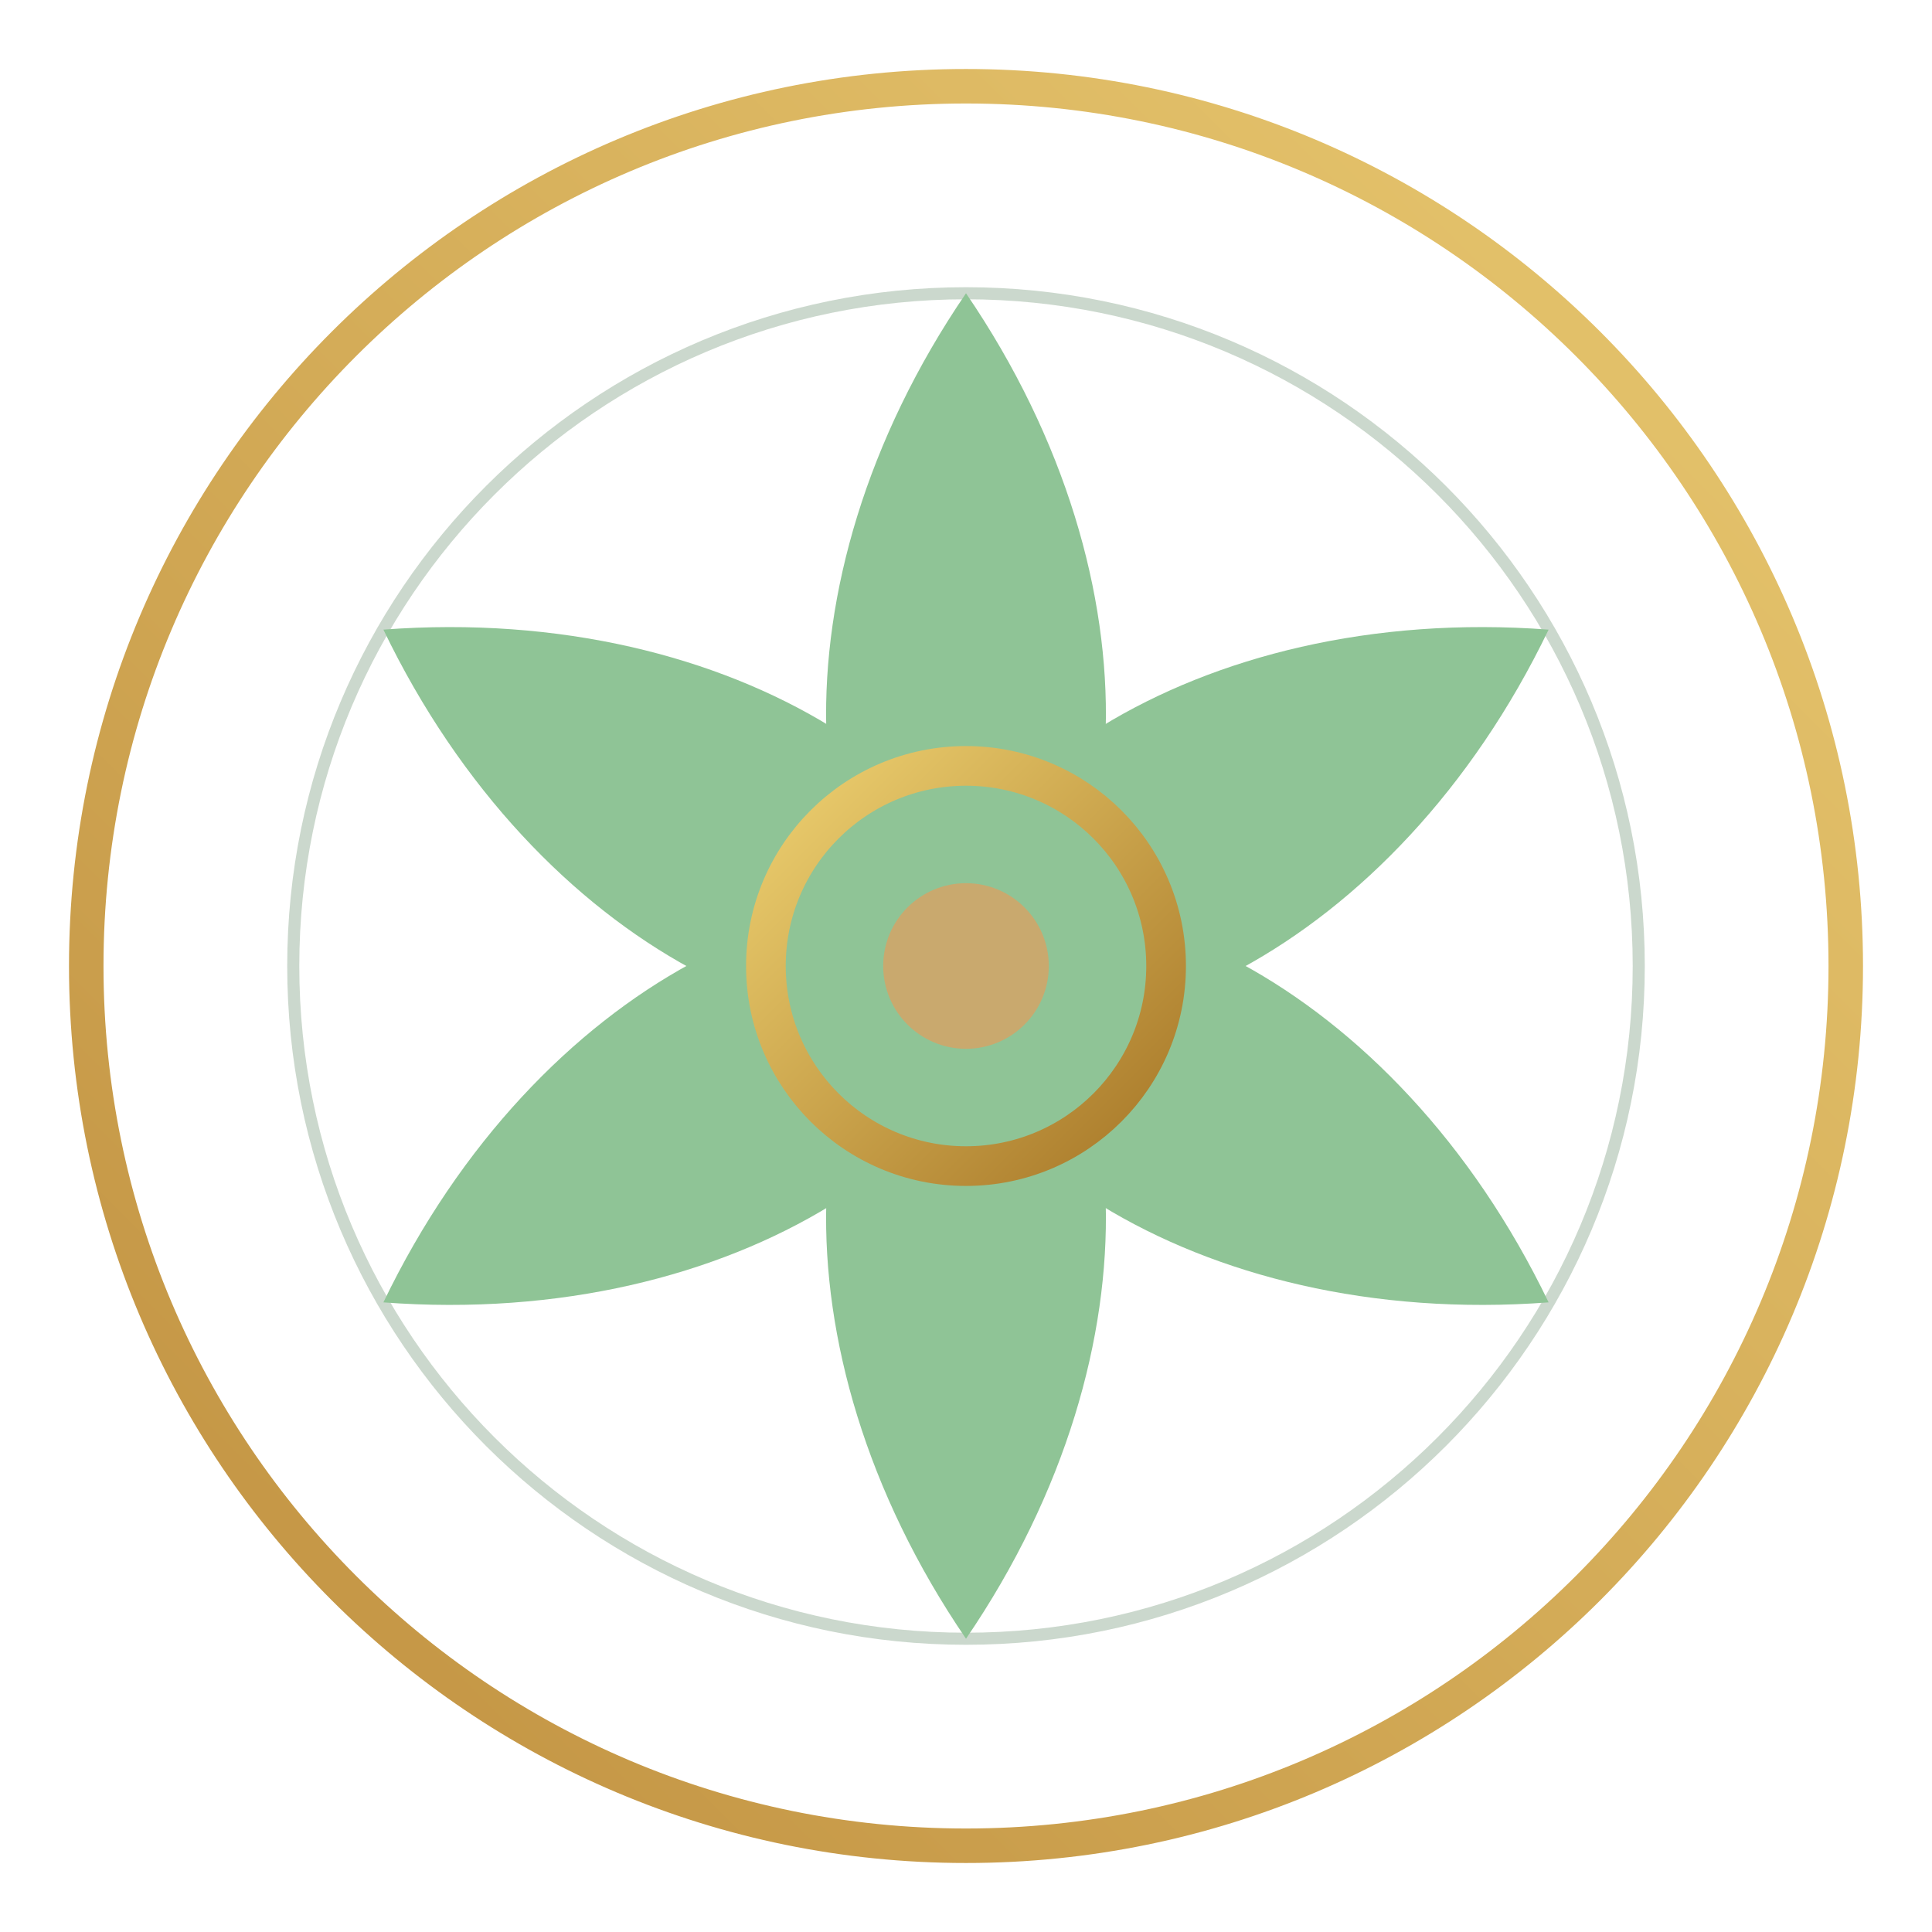
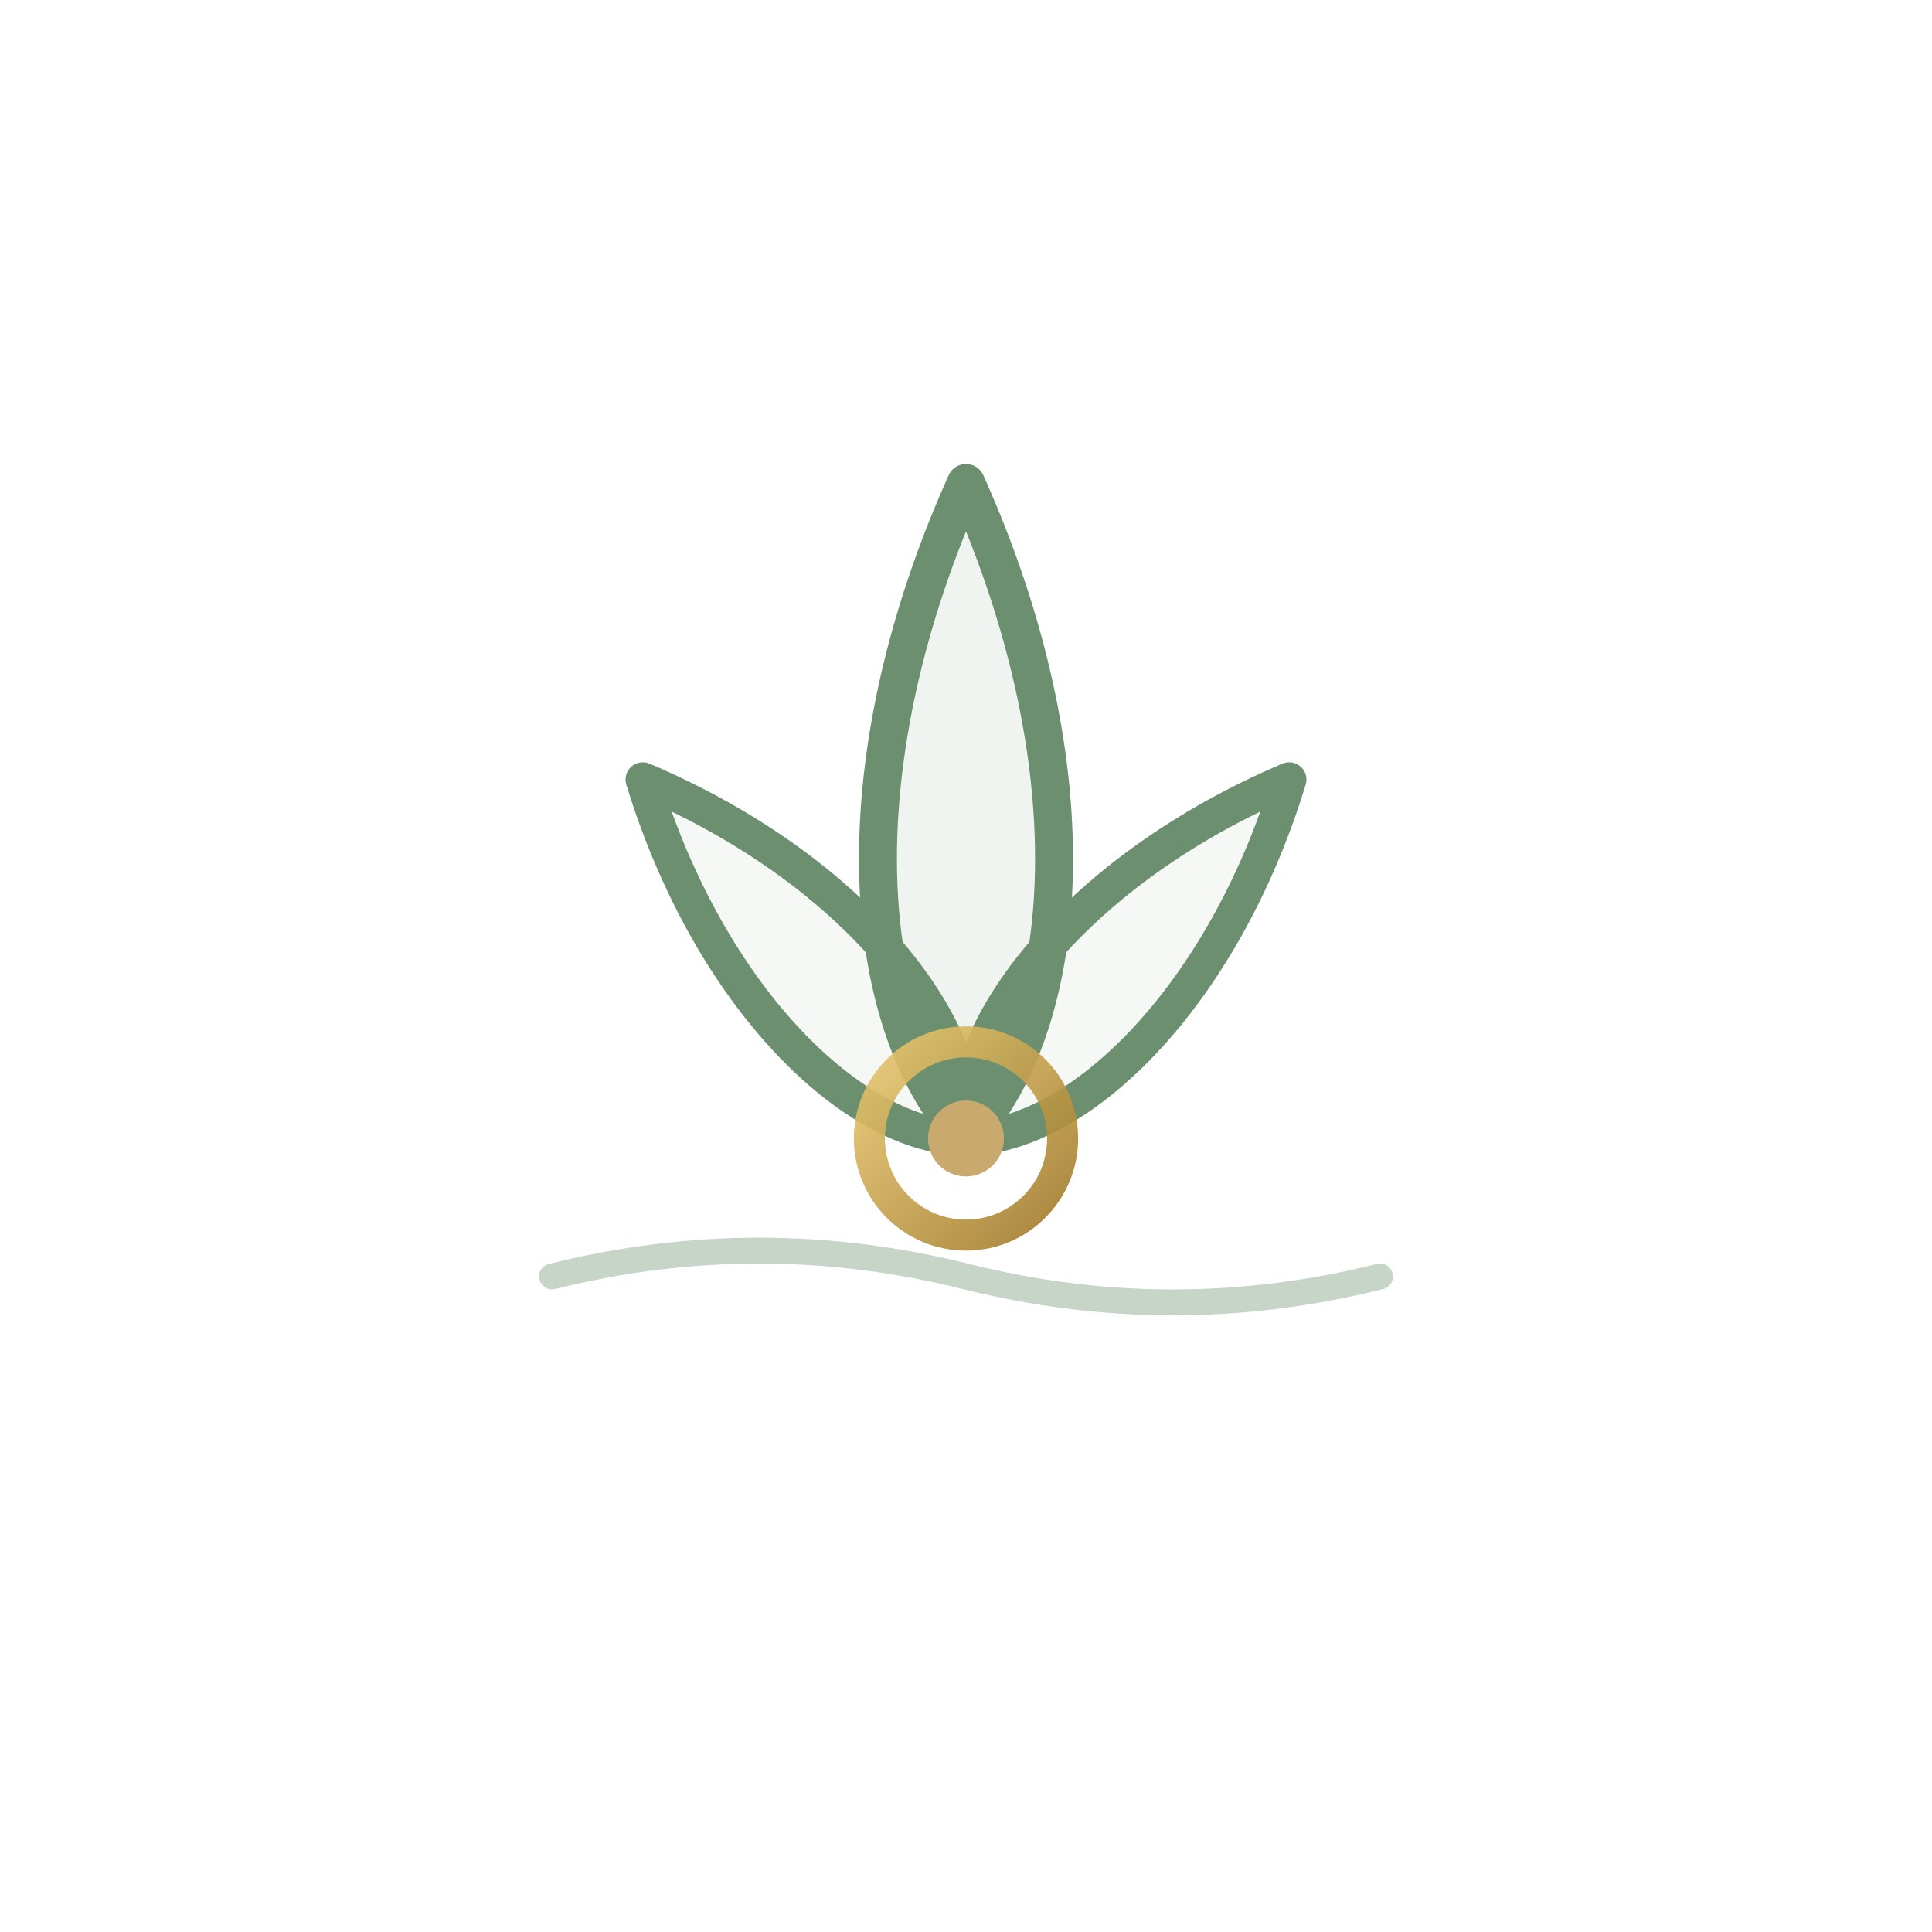
<svg xmlns="http://www.w3.org/2000/svg" viewBox="0 0 56 56" fill="none">
  <defs>
-     <radialGradient id="rg" cx="28" cy="28" r="21" gradientUnits="userSpaceOnUse">
-       <stop offset="10%" stop-color="#2e5233" />
-       <stop offset="60%" stop-color="#5a8f60" />
-       <stop offset="100%" stop-color="#8fc496" />
-     </radialGradient>
-     <linearGradient id="gg" x1="0" y1="0" x2="1" y2="1">
-       <stop offset="0%" stop-color="#edd070" />
-       <stop offset="100%" stop-color="#a87828" />
-     </linearGradient>
-     <linearGradient id="gg2" x1="1" y1="0" x2="0" y2="1">
+     <linearGradient id="gd" x1="0" y1="0" x2="1" y2="1">
      <stop offset="0%" stop-color="#e8c870" />
-       <stop offset="100%" stop-color="#c09040" />
+       <stop offset="100%" stop-color="#a07828" />
    </linearGradient>
  </defs>
-   <circle cx="28" cy="28" r="25.5" stroke="url(#gg2)" stroke-width="1" />
-   <circle cx="28" cy="28" r="19.5" stroke="#6B8F6F" stroke-width="0.35" opacity="0.35" />
-   <g transform="translate(28 28)" fill="url(#rg)" opacity="0.32">
-     <path d="M0 1.5 C-2.8 -0.8 -3.2 -7 0 -13 C3.2 -7 2.8 -0.8 0 1.5Z" />
-     <path d="M0 1.5 C-2.8 -0.8 -3.2 -7 0 -13 C3.2 -7 2.8 -0.8 0 1.5Z" transform="rotate(60)" />
-     <path d="M0 1.5 C-2.8 -0.8 -3.2 -7 0 -13 C3.2 -7 2.8 -0.8 0 1.5Z" transform="rotate(120)" />
-     <path d="M0 1.5 C-2.8 -0.8 -3.2 -7 0 -13 C3.2 -7 2.8 -0.8 0 1.5Z" transform="rotate(180)" />
-     <path d="M0 1.5 C-2.8 -0.8 -3.2 -7 0 -13 C3.2 -7 2.8 -0.8 0 1.5Z" transform="rotate(240)" />
-     <path d="M0 1.5 C-2.8 -0.8 -3.2 -7 0 -13 C3.2 -7 2.8 -0.8 0 1.5Z" transform="rotate(300)" />
+   <g transform="translate(28 33) rotate(-42)">
+     <path d="M0 0 C-2.4 -2.2 -2.8 -8 0 -14              C2.8 -8 2.4 -2.2 0 0Z" fill="#6B8F6F" fill-opacity="0.06" stroke="#6B8F6F" stroke-width="1.0" stroke-linejoin="round" />
  </g>
-   <g transform="translate(28 28)" fill="url(#rg)">
-     <path d="M0 2 C-5 -1.5 -5.8 -11 0 -19.5 C5.8 -11 5 -1.5 0 2Z" />
-     <path d="M0 2 C-5 -1.5 -5.8 -11 0 -19.5 C5.8 -11 5 -1.5 0 2Z" transform="rotate(60)" />
-     <path d="M0 2 C-5 -1.5 -5.8 -11 0 -19.5 C5.8 -11 5 -1.5 0 2Z" transform="rotate(120)" />
-     <path d="M0 2 C-5 -1.5 -5.8 -11 0 -19.5 C5.8 -11 5 -1.5 0 2Z" transform="rotate(180)" />
-     <path d="M0 2 C-5 -1.5 -5.8 -11 0 -19.5 C5.8 -11 5 -1.5 0 2Z" transform="rotate(240)" />
-     <path d="M0 2 C-5 -1.5 -5.8 -11 0 -19.5 C5.8 -11 5 -1.5 0 2Z" transform="rotate(300)" />
+   <g transform="translate(28 33) rotate(42)">
+     <path d="M0 0 C-2.4 -2.2 -2.8 -8 0 -14              C2.8 -8 2.4 -2.2 0 0Z" fill="#6B8F6F" fill-opacity="0.06" stroke="#6B8F6F" stroke-width="1.0" stroke-linejoin="round" />
  </g>
-   <circle cx="28" cy="28" r="5.8" stroke="url(#gg)" stroke-width="1.15" />
-   <circle cx="28" cy="28" r="2.4" fill="#C9A96E" />
+   <g transform="translate(28 33)">
+     <path d="M0 0 C-3.2 -3.5 -3.6 -11 0 -19              C3.6 -11 3.2 -3.5 0 0Z" fill="#6B8F6F" fill-opacity="0.10" stroke="#6B8F6F" stroke-width="1.1" stroke-linejoin="round" />
+   </g>
+   <path d="M16 37 Q22 35.5 28 37 Q34 38.5 40 37" stroke="#6B8F6F" stroke-width="0.75" stroke-linecap="round" opacity="0.38" />
+   <circle cx="28" cy="33" r="2.8" stroke="url(#gd)" stroke-width="0.9" opacity="0.9" />
+   <circle cx="28" cy="33" r="1.1" fill="#C9A96E" />
</svg>
